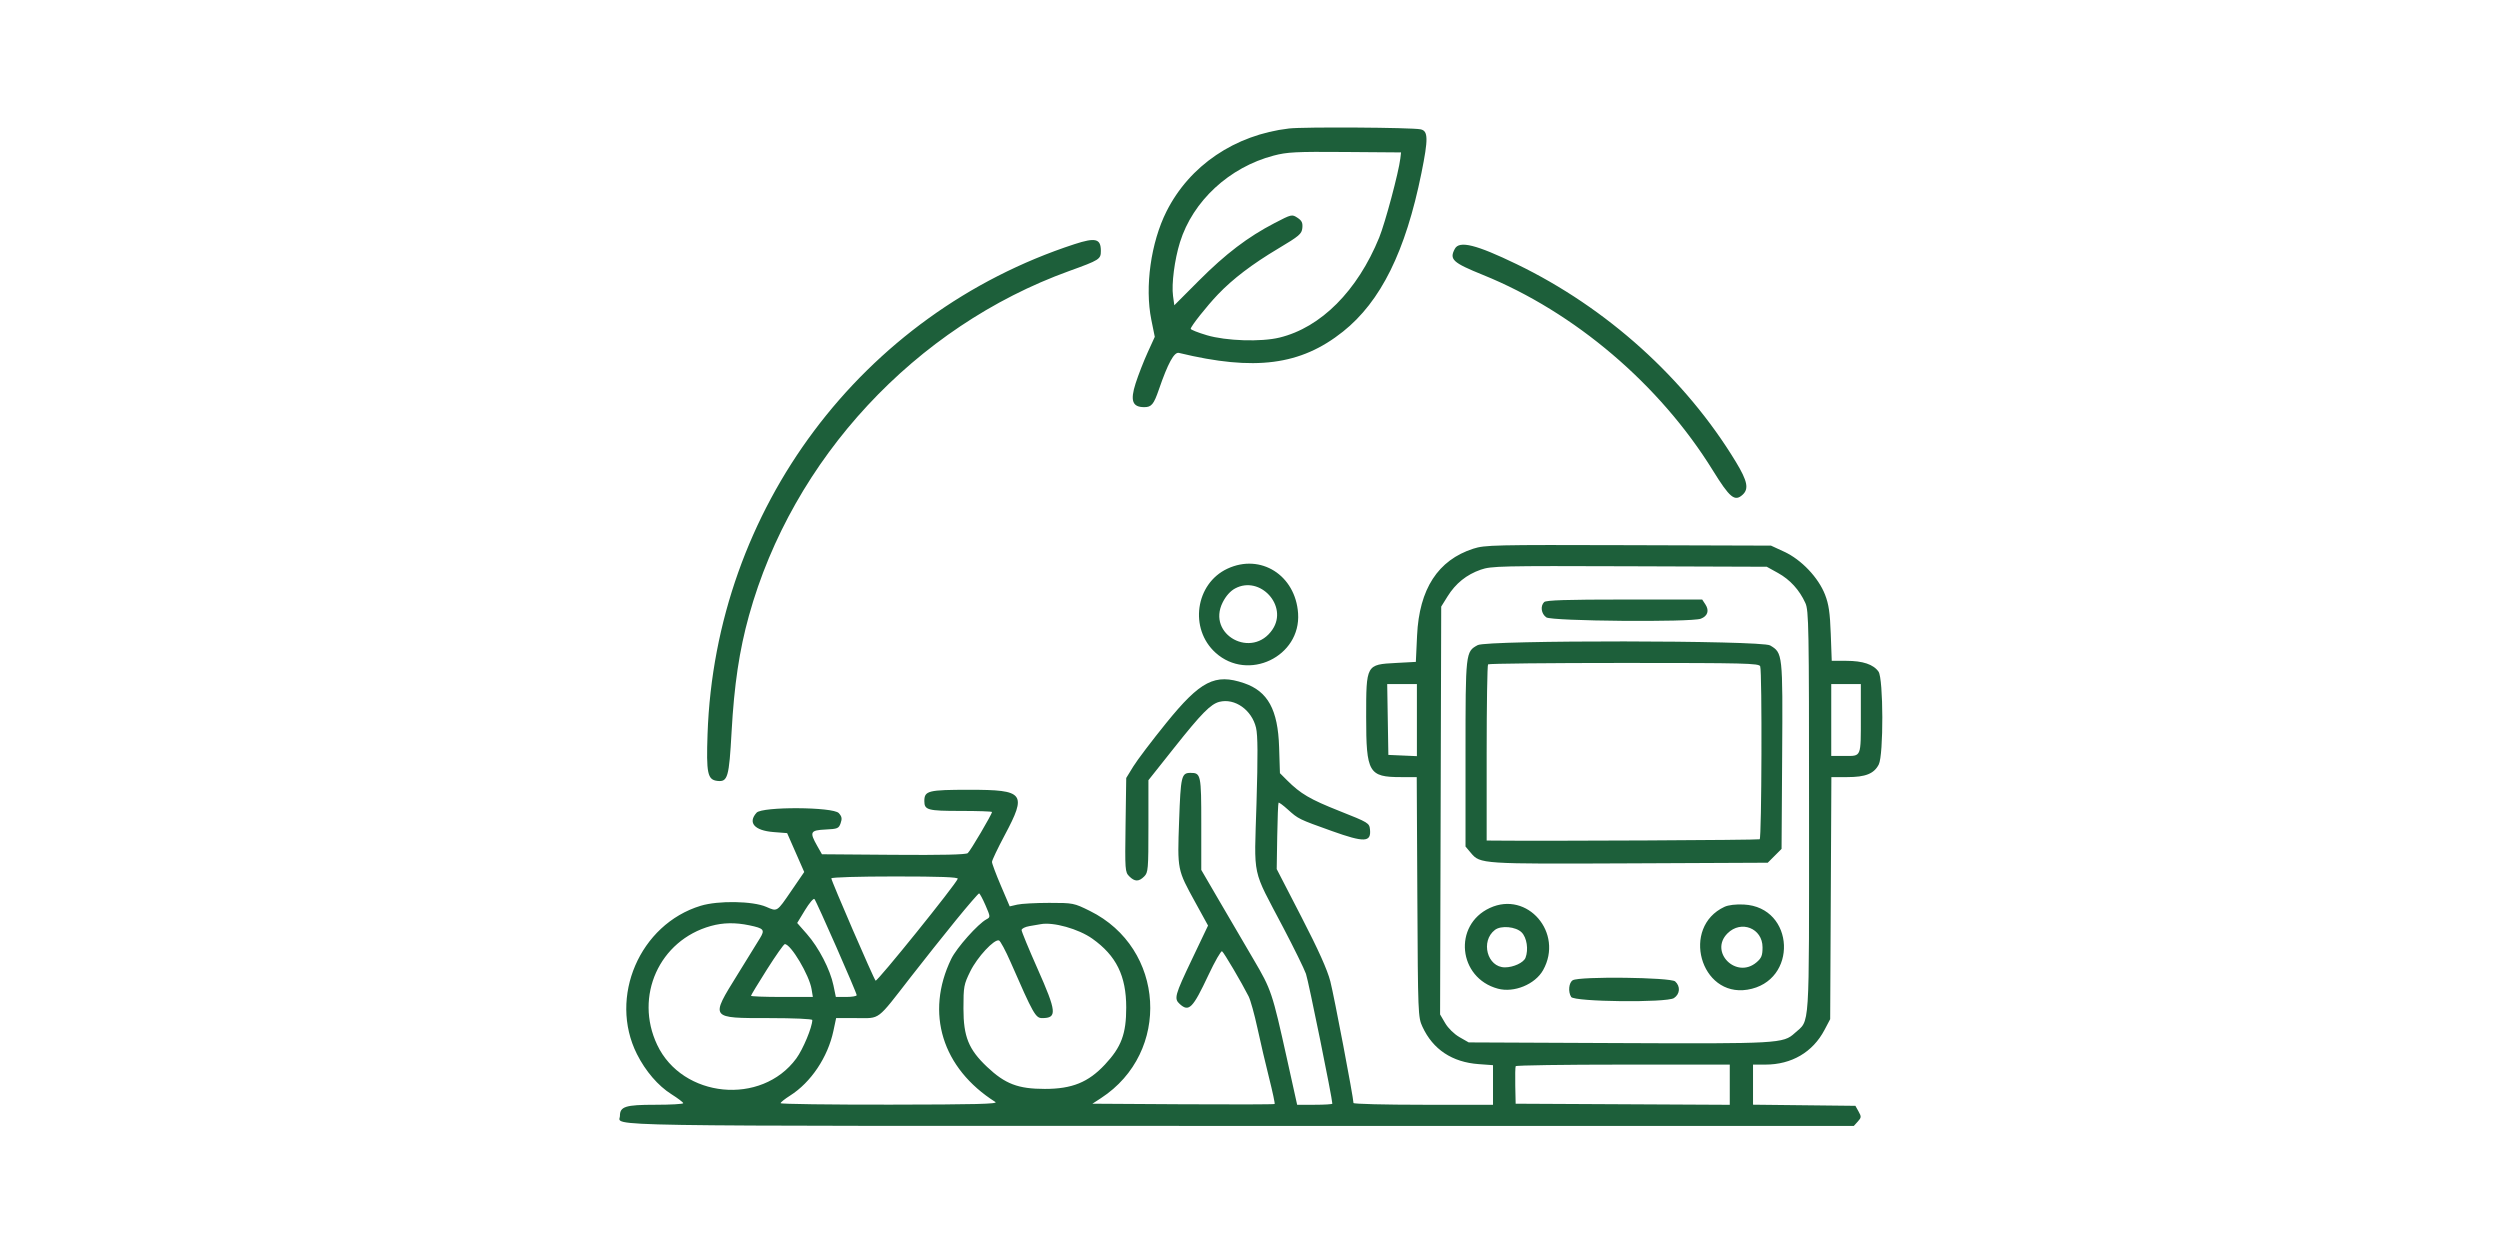
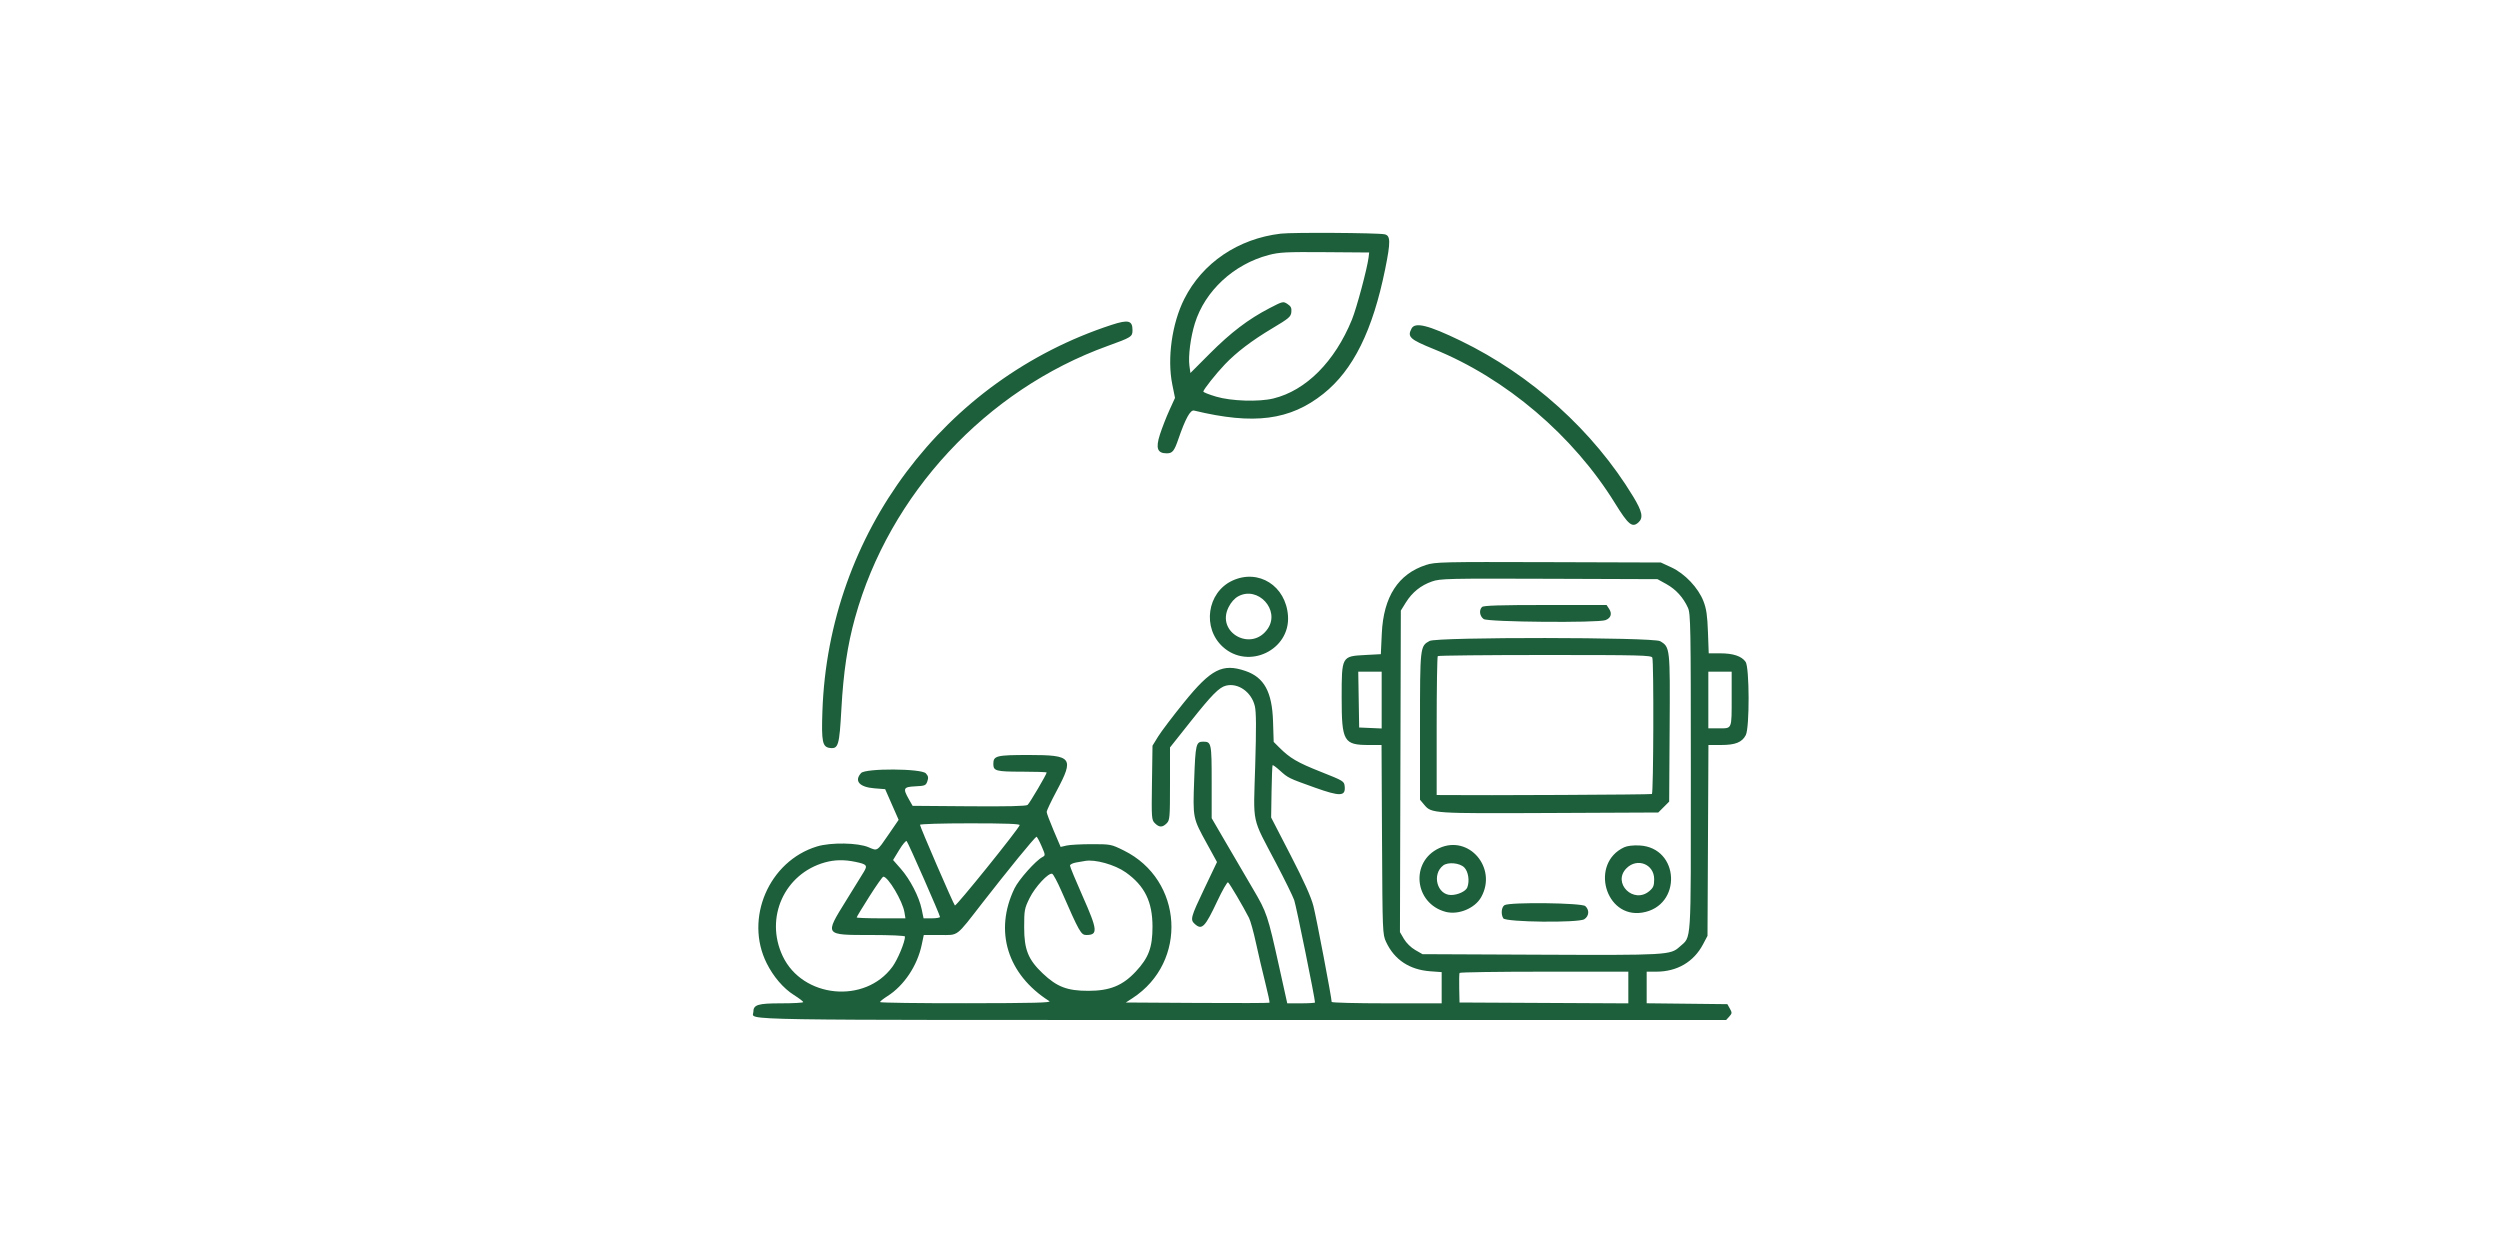
- <svg xmlns="http://www.w3.org/2000/svg" width="1000" height="500" viewBox="47.8 -26.6 1182.5 591.3">
+ <svg xmlns="http://www.w3.org/2000/svg" width="1000" height="500" viewBox="-111.0 -106.0 1500.0 750.0">
  <path d="M 657.500 34.181 C 631.892 37.189, 610.456 51.704, 599.540 73.428 C 592.166 88.101, 589.224 109.127, 592.371 124.658 L 594.007 132.735 590.639 140.125 C 588.787 144.189, 586.227 150.759, 584.950 154.723 C 582.304 162.940, 583.412 166, 589.033 166 C 592.447 166, 593.524 164.698, 595.959 157.620 C 600.231 145.202, 603.192 139.796, 605.424 140.337 C 641.303 149.033, 663.015 146.215, 683.038 130.263 C 700.933 116.005, 712.638 92.348, 720.143 55.269 C 723.430 39.029, 723.357 35.314, 719.735 34.574 C 715.413 33.690, 664.418 33.368, 657.500 34.181 M 650.216 47.010 C 629.243 52.529, 612 68.486, 605.923 88 C 603.354 96.250, 601.869 107.765, 602.645 113.424 L 603.246 117.808 614.873 106.154 C 627.534 93.463, 637.986 85.514, 650.677 78.922 C 658.705 74.752, 658.902 74.706, 661.486 76.399 C 663.556 77.755, 664.052 78.788, 663.809 81.242 C 663.531 84.052, 662.394 85.021, 652.352 91.013 C 640.072 98.341, 630.933 105.294, 623.886 112.670 C 618.619 118.185, 611 127.806, 611 128.944 C 611 129.365, 614.448 130.732, 618.663 131.983 C 627.751 134.682, 644.273 135.216, 653 133.093 C 672.591 128.329, 689.879 110.985, 700.168 85.772 C 702.966 78.915, 709.393 54.893, 710.152 48.452 L 710.500 45.500 684 45.297 C 660.664 45.118, 656.630 45.323, 650.216 47.010 M 556 88.907 C 455.328 121.809, 386.129 214.210, 382.449 320.648 C 381.807 339.244, 382.435 342.252, 387.075 342.797 C 391.998 343.376, 392.631 341.192, 393.824 319.500 C 395.042 297.361, 397.485 281.021, 402.022 264.670 C 422.624 190.425, 480.671 127.938, 553.500 101.605 C 567.930 96.387, 568.500 96.025, 568.500 92.084 C 568.500 86.282, 565.987 85.643, 556 88.907 M 735.950 91.093 C 733.255 96.130, 734.860 97.615, 749.336 103.481 C 792.591 121.008, 832.866 155.274, 858 195.933 C 866.012 208.893, 868.344 210.809, 872.040 207.464 C 875.132 204.666, 874.384 200.963, 868.899 191.915 C 845.010 152.509, 807.873 119.002, 765.228 98.378 C 746.015 89.086, 738.081 87.112, 735.950 91.093 M 744.696 232.948 C 727.962 238.336, 719.108 251.993, 718.082 274 L 717.500 286.500 708.160 287 C 693.957 287.760, 694 287.683, 694 312.605 C 694 338.921, 695.202 341, 710.411 341 L 717.922 341 718.211 397.750 C 718.494 453.295, 718.545 454.598, 720.637 459.122 C 725.590 469.833, 734.682 475.865, 747.250 476.778 L 754 477.269 754 486.634 L 754 496 721 496 C 702.850 496, 688 495.624, 688 495.163 C 688 492.741, 678.792 444.352, 677.044 437.590 C 675.627 432.107, 671.423 422.749, 663.342 407.090 L 651.684 384.500 651.929 369 C 652.064 360.475, 652.348 353.324, 652.561 353.110 C 652.773 352.895, 654.719 354.320, 656.885 356.277 C 661.926 360.831, 662.029 360.882, 677.800 366.520 C 693.138 372.004, 696.411 371.875, 695.813 365.814 C 695.508 362.725, 695.131 362.496, 681.389 357.046 C 667.409 351.501, 662.956 348.889, 656.531 342.464 L 653.210 339.143 652.821 326.821 C 652.262 309.103, 647.492 300.400, 636.235 296.564 C 622.487 291.880, 615.631 295.400, 599.350 315.500 C 592.668 323.750, 585.693 332.956, 583.850 335.957 L 580.500 341.415 580.182 363.639 C 579.876 384.995, 579.945 385.945, 581.932 387.932 C 584.529 390.529, 586.452 390.548, 589 388 C 590.877 386.123, 591 384.667, 591 364.235 L 591 342.471 603.296 326.985 C 616.084 310.881, 620.482 306.419, 624.584 305.390 C 631.891 303.556, 639.907 309.235, 641.905 317.663 C 642.746 321.210, 642.804 330.769, 642.122 353.500 C 641.038 389.605, 639.720 383.487, 654.750 412.125 C 659.838 421.819, 664.687 431.696, 665.526 434.074 C 666.700 437.401, 678 493.028, 678 495.479 C 678 495.766, 674.255 496, 669.677 496 L 661.354 496 656.535 474.250 C 649.586 442.889, 649.128 441.526, 640.770 427.311 C 636.628 420.265, 629.360 407.842, 624.619 399.704 L 616 384.908 616 363.154 C 616 339.826, 615.826 339, 610.922 339 C 606.620 339, 606.272 340.462, 605.517 361.681 C 604.686 385.060, 604.607 384.663, 613.234 400.363 L 619.203 411.227 611.602 427.174 C 603.438 444.301, 603.027 445.809, 605.829 448.345 C 610.150 452.256, 611.963 450.426, 619.372 434.671 C 622.432 428.165, 625.337 423.090, 625.828 423.393 C 626.693 423.928, 635.102 438.200, 638.396 444.722 C 639.290 446.494, 641.166 453.244, 642.564 459.722 C 643.962 466.200, 646.453 476.842, 648.098 483.371 C 649.744 489.900, 650.915 495.418, 650.701 495.632 C 650.487 495.846, 631.004 495.904, 607.406 495.761 L 564.500 495.500 568.548 492.865 C 601.854 471.184, 598.937 421.924, 563.304 404.304 C 555.737 400.562, 555.424 400.500, 544.056 400.500 C 537.700 400.500, 530.899 400.871, 528.942 401.325 L 525.384 402.151 521.190 392.325 C 518.884 386.921, 516.997 381.881, 516.998 381.124 C 516.999 380.367, 519.700 374.687, 523 368.500 C 533.597 348.633, 532.335 347, 506.383 347 C 486.735 347, 485 347.436, 485 352.371 C 485 356.576, 486.575 357, 502.200 357 C 510.340 357, 517 357.229, 517 357.508 C 517 358.573, 506.775 375.942, 505.550 376.959 C 504.679 377.682, 493.324 377.942, 470.413 377.763 L 436.563 377.500 434.298 373.500 C 430.606 366.980, 431.034 366.142, 438.230 365.798 C 443.994 365.522, 444.531 365.296, 445.412 362.780 C 446.166 360.628, 445.981 359.637, 444.527 358.030 C 441.846 355.067, 408.311 354.894, 405.655 357.829 C 401.362 362.572, 404.624 366.291, 413.699 367 L 420.098 367.500 424.140 376.698 L 428.181 385.896 421.981 394.948 C 415.172 404.890, 415.501 404.682, 410.218 402.381 C 403.843 399.605, 387.552 399.334, 379.218 401.865 C 350.378 410.625, 335.543 445.095, 349.033 472 C 353.082 480.074, 359.058 487.033, 365.352 491 C 368.405 492.925, 370.926 494.837, 370.952 495.250 C 370.978 495.663, 364.995 496, 357.655 496 C 343.616 496, 341 496.826, 341 501.257 C 341 506.325, 320.915 506, 634.416 506 L 924.690 506 926.562 503.932 C 928.272 502.042, 928.304 501.632, 926.929 499.182 L 925.425 496.500 901.212 496.232 L 877 495.964 877 486.482 L 877 477 882.818 477 C 895.243 477, 905.247 471.144, 910.797 460.623 L 913.500 455.500 913.781 398.250 L 914.063 341 921.581 341 C 930.241 341, 934.222 339.406, 936.483 335.033 C 938.787 330.577, 938.693 294.435, 936.369 291.117 C 933.968 287.689, 928.946 286, 921.150 286 L 914.236 286 913.773 273.250 C 913.409 263.227, 912.831 259.263, 911.070 254.715 C 907.945 246.644, 899.865 238.133, 891.782 234.401 L 885.500 231.500 818 231.290 C 754.487 231.092, 750.157 231.190, 744.696 232.948 M 628.383 242.402 C 613.198 249.473, 610.185 270.835, 622.773 282.183 C 638.106 296.007, 663.183 284.024, 661.798 263.536 C 660.577 245.494, 644.110 235.079, 628.383 242.402 M 748.205 242.880 C 741.491 245.217, 736.317 249.381, 732.500 255.519 L 729.500 260.342 729.235 356.808 L 728.970 453.274 731.387 457.398 C 732.800 459.809, 735.609 462.555, 738.152 464.011 L 742.500 466.500 813 466.817 C 888.988 467.159, 891.335 467.027, 896.705 462.122 C 904.016 455.444, 903.500 463.395, 903.500 357.500 C 903.500 269.460, 903.373 262.219, 901.764 258.662 C 898.973 252.489, 894.530 247.610, 888.824 244.449 L 883.500 241.500 818.500 241.268 C 757.574 241.051, 753.168 241.152, 748.205 242.880 M 632 251.760 C 629.753 252.965, 627.655 255.316, 626.140 258.326 C 618.414 273.679, 640.173 285.461, 649.737 271.102 C 657.149 259.974, 643.809 245.427, 632 251.760 M 778.200 258.200 C 776.291 260.109, 776.805 263.750, 779.223 265.443 C 781.786 267.239, 847.738 267.811, 852.299 266.077 C 855.537 264.845, 856.390 262.244, 854.500 259.359 L 852.954 257 816.177 257 C 788.906 257, 779.090 257.310, 778.200 258.200 M 746.763 278.565 C 741.021 281.680, 741 281.871, 741 329.874 L 741 373.847 743.574 376.905 C 747.937 382.091, 748.465 382.125, 818.731 381.801 L 883.962 381.500 887.231 378.232 L 890.500 374.963 890.780 330.947 C 891.088 282.557, 891.053 282.235, 885.080 278.706 C 880.968 276.278, 751.222 276.146, 746.763 278.565 M 751.667 287.667 C 751.300 288.033, 751 306.933, 751 329.667 L 751 371 754.250 371.034 C 779.097 371.298, 879.518 370.798, 880.149 370.408 C 881.106 369.817, 881.340 291.050, 880.393 288.582 C 879.848 287.162, 873.247 287, 816.060 287 C 781.010 287, 752.033 287.300, 751.667 287.667 M 704.226 313.750 L 704.500 330.500 711.250 330.796 L 718 331.091 718 314.046 L 718 297 710.976 297 L 703.952 297 704.226 313.750 M 914 314 L 914 331 920.393 331 C 928.337 331, 928 331.824, 928 312.418 L 928 297 921 297 L 914 297 914 314 M 441 388.897 C 441 390.087, 460.985 436.273, 461.940 437.291 C 462.608 438.003, 499.927 391.720, 500.802 389.094 C 501.061 388.318, 492.418 388, 471.083 388 C 453.985 388, 441 388.387, 441 388.897 M 499.891 408.750 C 494.177 415.762, 484.607 427.800, 478.625 435.500 C 462.198 456.644, 464.363 455, 452.950 455 L 443.273 455 441.986 461.064 C 439.348 473.496, 431.346 485.439, 421.478 491.673 C 419.017 493.228, 417.003 494.837, 417.002 495.250 C 417.001 495.663, 440.288 495.974, 468.750 495.941 C 509.193 495.895, 520.088 495.622, 518.617 494.691 C 493.396 478.740, 485.326 452.591, 497.726 427 C 500.276 421.738, 510.379 410.390, 514.424 408.246 C 516.299 407.252, 516.286 407.086, 513.924 401.630 C 512.591 398.552, 511.226 396.026, 510.891 396.017 C 510.556 396.008, 505.606 401.738, 499.891 408.750 M 428.546 403.924 L 424.851 410.007 429.464 415.253 C 435.065 421.623, 440.450 432.036, 441.997 439.487 L 443.142 445 448.071 445 C 450.782 445, 453 444.617, 453 444.150 C 453 442.994, 433.976 399.713, 433.010 398.671 C 432.587 398.214, 430.578 400.579, 428.546 403.924 M 752.500 402.896 C 735.006 410.995, 737.499 436.018, 756.305 441.082 C 763.947 443.140, 773.928 439.044, 777.703 432.299 C 787.530 414.741, 770.310 394.650, 752.500 402.896 M 863.500 402.367 C 842.879 411.971, 852.026 445.130, 874.313 441.566 C 898.410 437.713, 896.942 402.484, 872.633 401.275 C 868.864 401.087, 865.344 401.508, 863.500 402.367 M 384 411.431 C 359.645 418.208, 347.722 444.625, 358.620 467.663 C 370.547 492.873, 407.960 496.533, 424.427 474.100 C 427.619 469.750, 432 459.230, 432 455.911 C 432 455.393, 423.192 455, 411.571 455 C 383.427 455, 383.665 455.329, 396.626 434.417 C 401.370 426.763, 406.156 419.009, 407.262 417.186 C 409.676 413.208, 409.132 412.554, 402.201 411.107 C 395.557 409.719, 389.783 409.822, 384 411.431 M 540 410.577 C 539.175 410.737, 536.813 411.142, 534.750 411.479 C 532.688 411.815, 531 412.664, 531 413.366 C 531 414.067, 534.375 422.243, 538.500 431.533 C 547.637 452.113, 547.912 455, 540.735 455 C 537.621 455, 536.561 453.121, 525.835 428.581 C 523.451 423.125, 520.960 418.483, 520.300 418.264 C 518.057 417.521, 510.059 426.135, 506.750 432.856 C 503.679 439.094, 503.500 440.066, 503.500 450.479 C 503.500 463.784, 505.942 469.818, 514.667 478.070 C 523.227 486.166, 529.350 488.500, 542.021 488.500 C 554.881 488.500, 562.560 485.385, 570.425 476.977 C 578.201 468.664, 580.500 462.508, 580.500 450 C 580.500 435.027, 575.810 425.491, 564.486 417.440 C 557.956 412.797, 545.944 409.431, 540 410.577 M 754.913 413.282 C 747.967 418.615, 751.270 431, 759.639 431 C 763.693 431, 768.495 428.759, 769.379 426.455 C 770.868 422.575, 770.003 416.912, 767.545 414.455 C 764.807 411.716, 757.800 411.066, 754.913 413.282 M 864.923 414.923 C 856.090 423.757, 869.194 436.758, 878.694 428.587 C 881.024 426.583, 881.500 425.380, 881.500 421.500 C 881.500 412.502, 871.365 408.481, 864.923 414.923 M 410.572 431.951 C 406.407 438.525, 403 444.150, 403 444.451 C 403 444.753, 409.584 445, 417.631 445 L 432.262 445 431.667 441.333 C 430.587 434.679, 421.871 420, 418.999 420 C 418.528 420, 414.736 425.378, 410.572 431.951 M 791.750 437.080 C 789.856 438.183, 789.430 442.549, 790.977 445 C 792.442 447.321, 836.133 447.798, 839.593 445.531 C 842.474 443.643, 842.743 439.982, 840.171 437.655 C 838.012 435.701, 794.995 435.190, 791.750 437.080 M 764.734 477.750 C 764.523 478.163, 764.432 482.325, 764.532 487 L 764.713 495.500 815.357 495.759 L 866 496.018 866 486.509 L 866 477 815.559 477 C 787.816 477, 764.945 477.337, 764.734 477.750" stroke="none" fill="#1D5F3A" fill-rule="evenodd" />
</svg>
